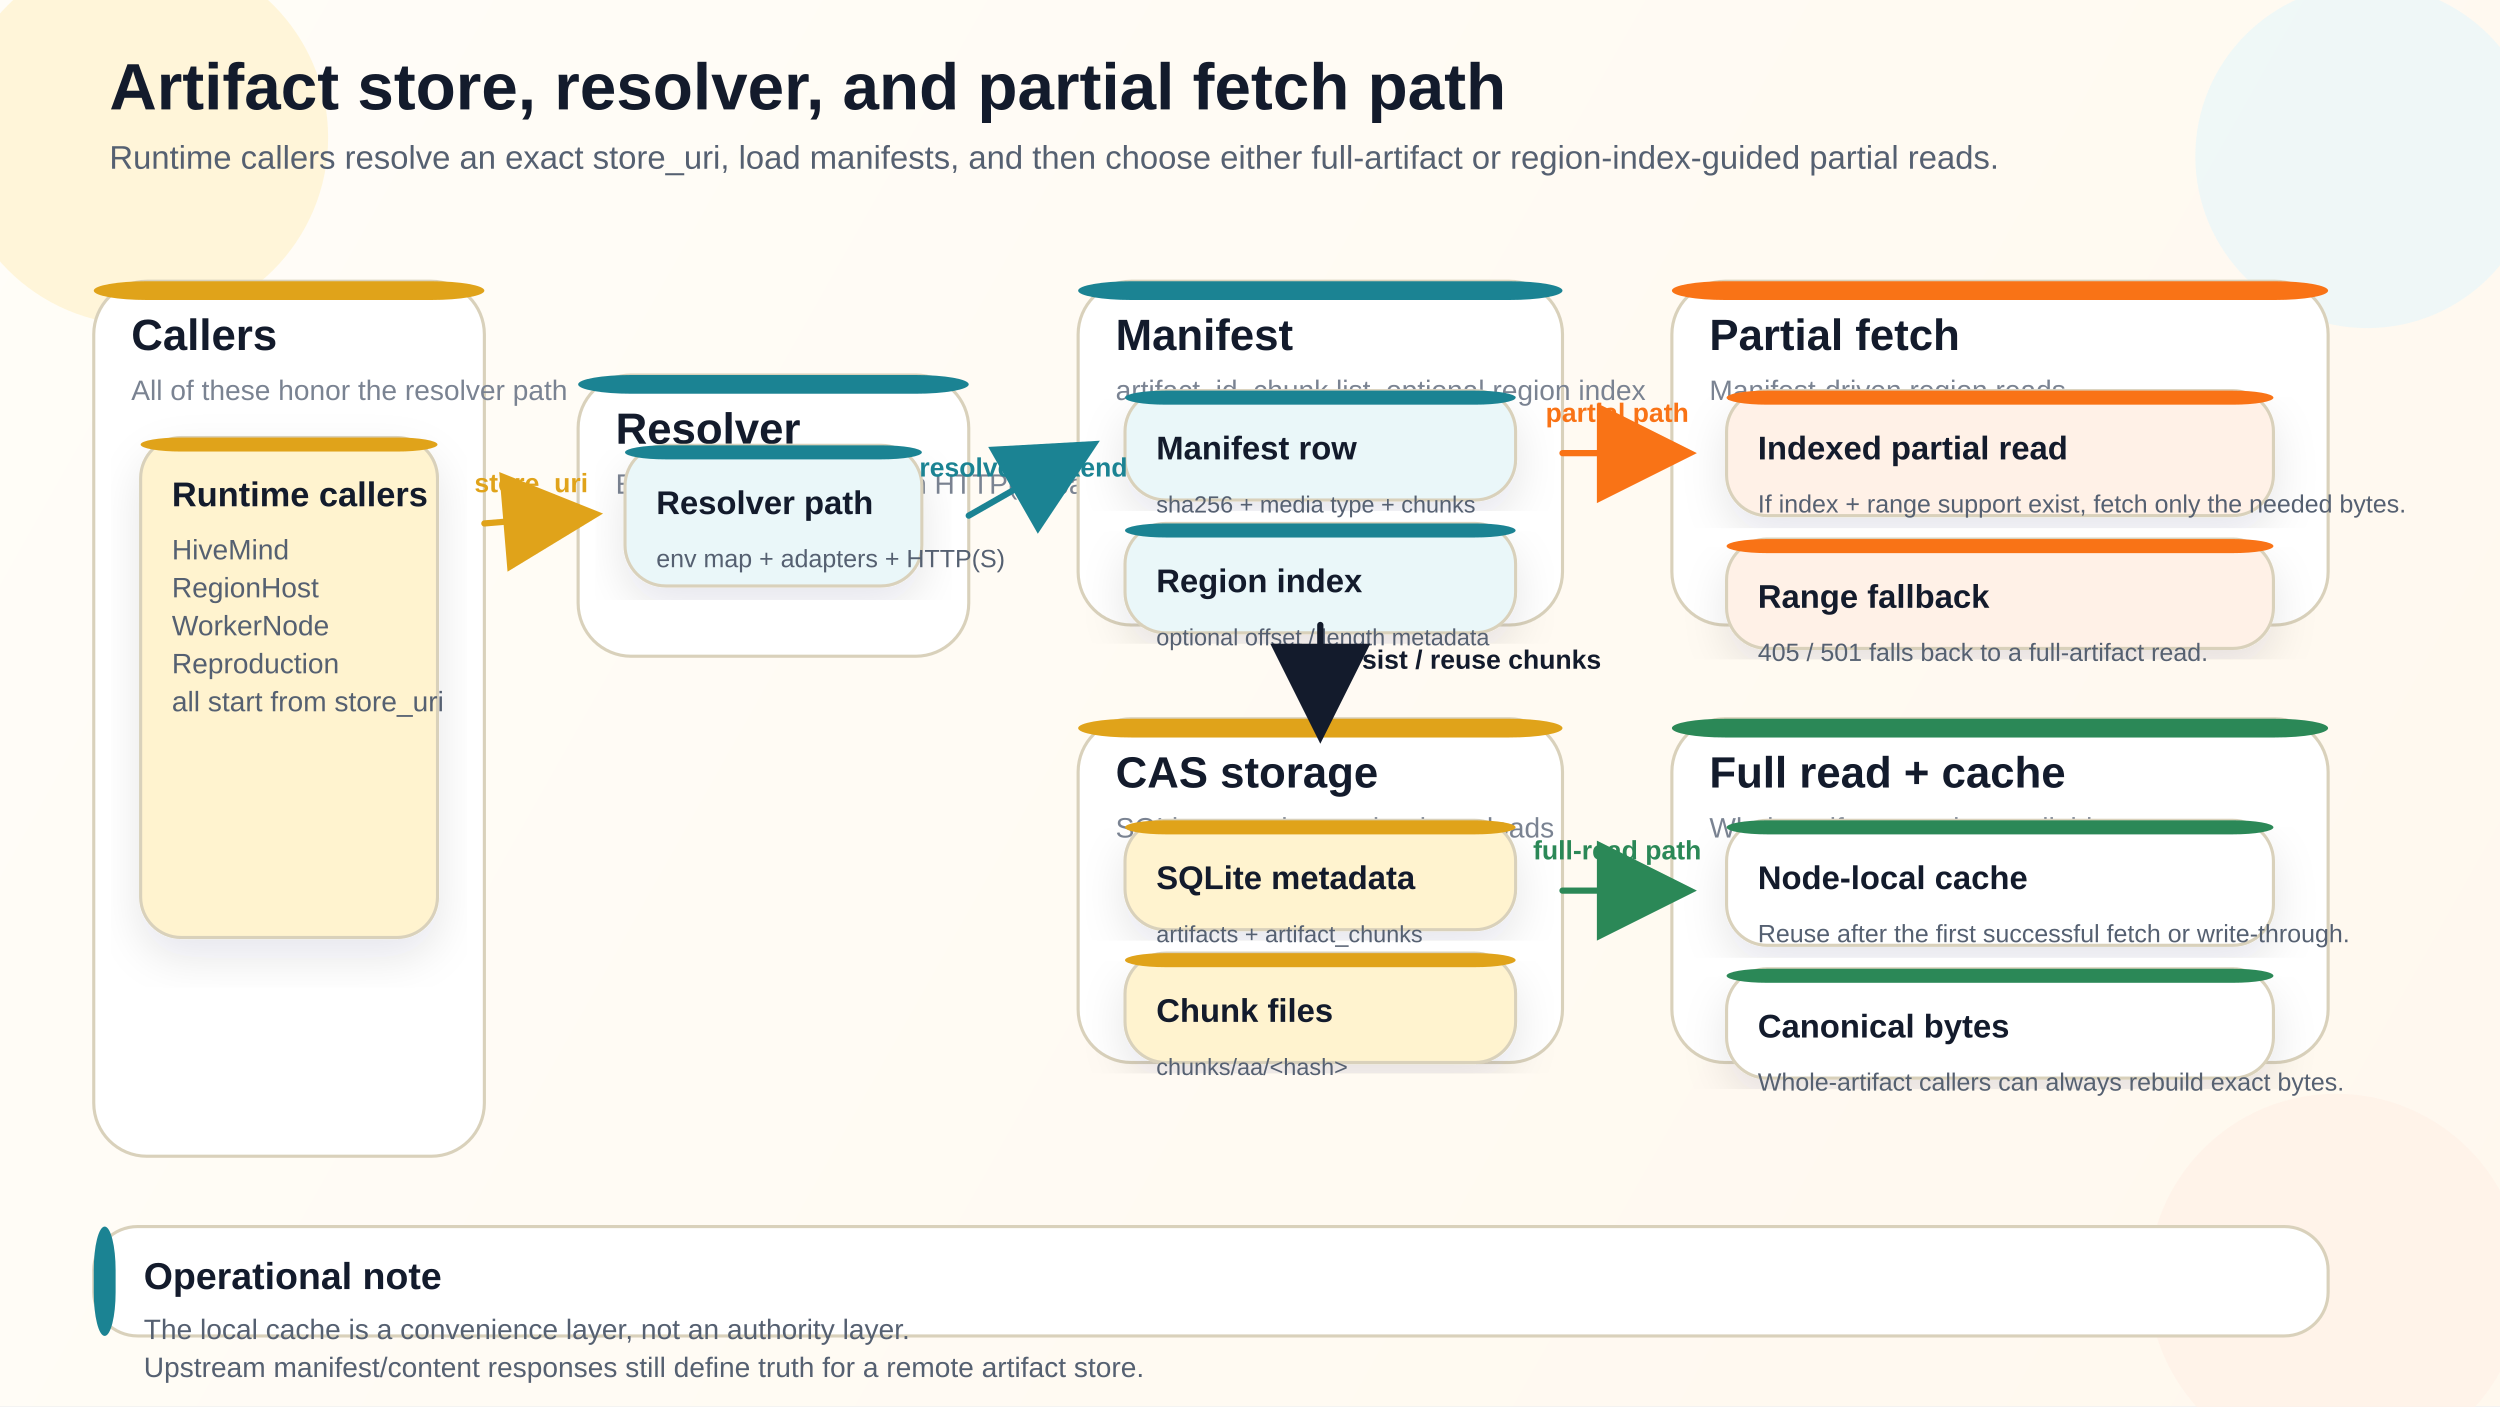
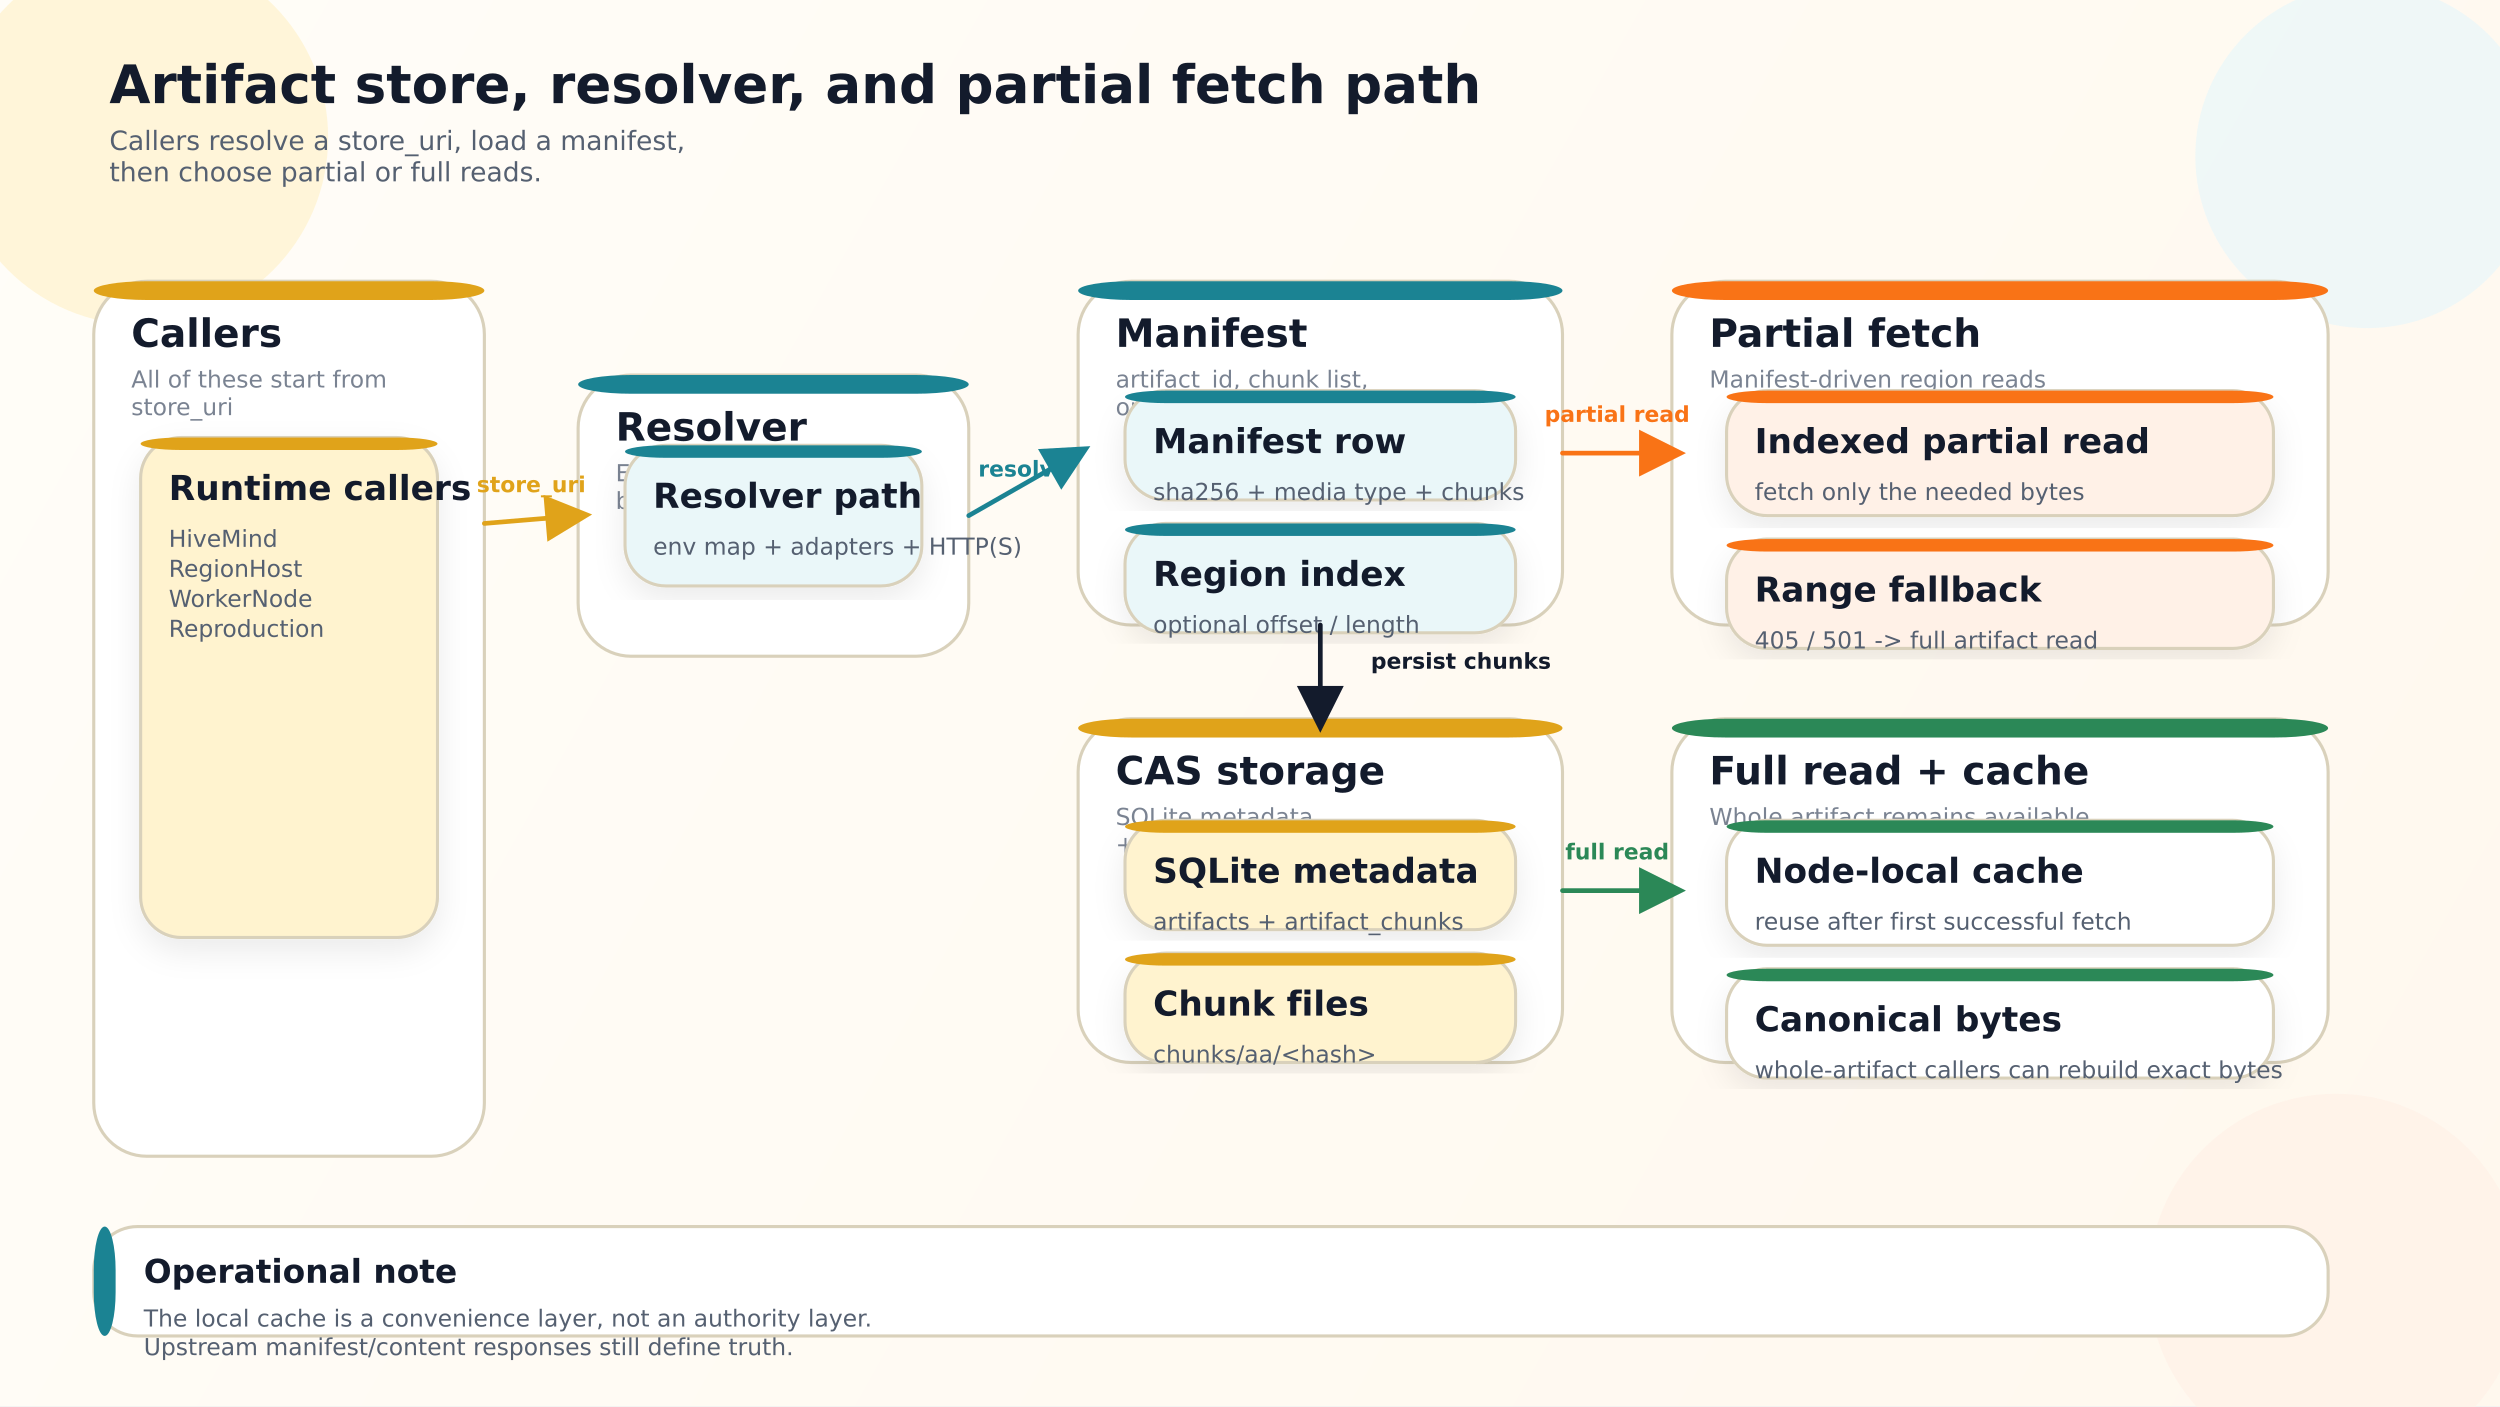
<svg xmlns="http://www.w3.org/2000/svg" width="1600" height="900" viewBox="0 0 1600 900" fill="none">
  <defs>
    <linearGradient id="bg-gradient" x1="0" y1="0" x2="1600" y2="900" gradientUnits="userSpaceOnUse">
      <stop offset="0%" stop-color="#FFFDF8" />
      <stop offset="100%" stop-color="#FFF8EE" />
    </linearGradient>
    <filter id="shadow" x="-10%" y="-10%" width="120%" height="120%">
-       <feDropShadow dx="0" dy="12" stdDeviation="14" flood-color="#131B2C" flood-opacity="0.10" />
+       <feDropShadow dx="0" dy="8" stdDeviation="10" flood-color="#131B2C" flood-opacity="0.08" />
    </filter>
-     <marker id="arrow-ink" markerWidth="16" markerHeight="16" refX="12" refY="8" orient="auto" markerUnits="strokeWidth">
-       <path d="M 0 0 L 16 8 L 0 16 z" fill="#131B2C" />
-     </marker>
-     <marker id="arrow-teal" markerWidth="16" markerHeight="16" refX="12" refY="8" orient="auto" markerUnits="strokeWidth">
-       <path d="M 0 0 L 16 8 L 0 16 z" fill="#1B8393" />
-     </marker>
-     <marker id="arrow-gold" markerWidth="16" markerHeight="16" refX="12" refY="8" orient="auto" markerUnits="strokeWidth">
-       <path d="M 0 0 L 16 8 L 0 16 z" fill="#E0A31A" />
-     </marker>
-     <marker id="arrow-orange" markerWidth="16" markerHeight="16" refX="12" refY="8" orient="auto" markerUnits="strokeWidth">
-       <path d="M 0 0 L 16 8 L 0 16 z" fill="#F97316" />
-     </marker>
-     <marker id="arrow-green" markerWidth="16" markerHeight="16" refX="12" refY="8" orient="auto" markerUnits="strokeWidth">
-       <path d="M 0 0 L 16 8 L 0 16 z" fill="#2B8857" />
-     </marker>
-     <marker id="arrow-red" markerWidth="16" markerHeight="16" refX="12" refY="8" orient="auto" markerUnits="strokeWidth">
-       <path d="M 0 0 L 16 8 L 0 16 z" fill="#B94B34" />
+     <marker id="arrow-ink" markerWidth="10" markerHeight="10" refX="7" refY="5" orient="auto" markerUnits="strokeWidth">
+       <path d="M 0 0 L 10 5 L 0 10 z" fill="#131B2C" />
+     </marker>
+     <marker id="arrow-teal" markerWidth="10" markerHeight="10" refX="7" refY="5" orient="auto" markerUnits="strokeWidth">
+       <path d="M 0 0 L 10 5 L 0 10 z" fill="#1B8393" />
+     </marker>
+     <marker id="arrow-gold" markerWidth="10" markerHeight="10" refX="7" refY="5" orient="auto" markerUnits="strokeWidth">
+       <path d="M 0 0 L 10 5 L 0 10 z" fill="#E0A31A" />
+     </marker>
+     <marker id="arrow-orange" markerWidth="10" markerHeight="10" refX="7" refY="5" orient="auto" markerUnits="strokeWidth">
+       <path d="M 0 0 L 10 5 L 0 10 z" fill="#F97316" />
+     </marker>
+     <marker id="arrow-green" markerWidth="10" markerHeight="10" refX="7" refY="5" orient="auto" markerUnits="strokeWidth">
+       <path d="M 0 0 L 10 5 L 0 10 z" fill="#2B8857" />
+     </marker>
+     <marker id="arrow-red" markerWidth="10" markerHeight="10" refX="7" refY="5" orient="auto" markerUnits="strokeWidth">
+       <path d="M 0 0 L 10 5 L 0 10 z" fill="#B94B34" />
    </marker>
  </defs>
  <g>
    <rect x="0" y="0" width="1600" height="900" fill="url(#bg-gradient)" />
    <circle cx="90" cy="88" r="120" fill="#FFF3CF" opacity="0.75" />
    <circle cx="1515" cy="100" r="110" fill="#EAF7F9" opacity="0.75" />
    <circle cx="1495" cy="820" r="120" fill="#FFF1E7" opacity="0.7" />
  </g>
  <g>
-     <text x="70" y="70" fill="#131B2C" font-size="42" font-weight="850" font-family="Segoe UI, Helvetica Neue, Arial, sans-serif" text-anchor="start" dominant-baseline="alphabetic">Artifact store, resolver, and partial fetch path</text>
-     <text x="70" y="108" fill="#556071" font-size="21" font-weight="500" font-family="Segoe UI, Helvetica Neue, Arial, sans-serif" text-anchor="start" dominant-baseline="alphabetic">Runtime callers resolve an exact store_uri, load manifests, and then choose either full-artifact or region-index-guided partial reads.</text>
+     <text x="70" y="66" fill="#131B2C" font-size="34" font-weight="850" font-family="DejaVu Sans, Arial, Helvetica, sans-serif" text-anchor="start" dominant-baseline="alphabetic">Artifact store, resolver, and partial fetch path</text>
+     <text x="70" y="96" fill="#556071" font-size="17" font-weight="500" font-family="DejaVu Sans, Arial, Helvetica, sans-serif" text-anchor="start">
+       <tspan x="70" dy="0">Callers resolve a store_uri, load a manifest,</tspan>
+       <tspan x="70" dy="1.18em">then choose partial or full reads.</tspan>
+     </text>
  </g>
  <g>
    <rect x="60" y="180" width="250" height="560" rx="34" fill="white" stroke="#D9D1BB" stroke-width="2" />
    <rect x="60" y="180" width="250" height="12" rx="34" fill="#E0A31A" />
-     <text x="84" y="224" fill="#131B2C" font-size="28" font-weight="800" font-family="Segoe UI, Helvetica Neue, Arial, sans-serif" text-anchor="start" dominant-baseline="alphabetic">Callers</text>
-     <text x="84" y="256" fill="#7A8392" font-size="18" font-weight="500" font-family="Segoe UI, Helvetica Neue, Arial, sans-serif" text-anchor="start" dominant-baseline="alphabetic">All of these honor the resolver path</text>
+     <text x="84" y="222" fill="#131B2C" font-size="25" font-weight="800" font-family="DejaVu Sans, Arial, Helvetica, sans-serif" text-anchor="start" dominant-baseline="alphabetic">Callers</text>
+     <text x="84" y="248" fill="#7A8392" font-size="15" font-weight="500" font-family="DejaVu Sans, Arial, Helvetica, sans-serif" text-anchor="start">
+       <tspan x="84" dy="0">All of these start from</tspan>
+       <tspan x="84" dy="1.18em">store_uri</tspan>
+     </text>
  </g>
  <g>
    <rect x="370" y="240" width="250" height="180" rx="34" fill="white" stroke="#D9D1BB" stroke-width="2" />
    <rect x="370" y="240" width="250" height="12" rx="34" fill="#1B8393" />
-     <text x="394" y="284" fill="#131B2C" font-size="28" font-weight="800" font-family="Segoe UI, Helvetica Neue, Arial, sans-serif" text-anchor="start" dominant-baseline="alphabetic">Resolver</text>
-     <text x="394" y="316" fill="#7A8392" font-size="18" font-weight="500" font-family="Segoe UI, Helvetica Neue, Arial, sans-serif" text-anchor="start" dominant-baseline="alphabetic">Exact store_uri or built-in HTTP(S) backend</text>
+     <text x="394" y="282" fill="#131B2C" font-size="25" font-weight="800" font-family="DejaVu Sans, Arial, Helvetica, sans-serif" text-anchor="start" dominant-baseline="alphabetic">Resolver</text>
+     <text x="394" y="308" fill="#7A8392" font-size="15" font-weight="500" font-family="DejaVu Sans, Arial, Helvetica, sans-serif" text-anchor="start">
+       <tspan x="394" dy="0">Exact store_uri or</tspan>
+       <tspan x="394" dy="1.18em">built-in HTTP(S)</tspan>
+     </text>
  </g>
  <g>
    <rect x="690" y="180" width="310" height="220" rx="34" fill="white" stroke="#D9D1BB" stroke-width="2" />
    <rect x="690" y="180" width="310" height="12" rx="34" fill="#1B8393" />
-     <text x="714" y="224" fill="#131B2C" font-size="28" font-weight="800" font-family="Segoe UI, Helvetica Neue, Arial, sans-serif" text-anchor="start" dominant-baseline="alphabetic">Manifest</text>
-     <text x="714" y="256" fill="#7A8392" font-size="18" font-weight="500" font-family="Segoe UI, Helvetica Neue, Arial, sans-serif" text-anchor="start" dominant-baseline="alphabetic">artifact_id, chunk list, optional region index</text>
+     <text x="714" y="222" fill="#131B2C" font-size="25" font-weight="800" font-family="DejaVu Sans, Arial, Helvetica, sans-serif" text-anchor="start" dominant-baseline="alphabetic">Manifest</text>
+     <text x="714" y="248" fill="#7A8392" font-size="15" font-weight="500" font-family="DejaVu Sans, Arial, Helvetica, sans-serif" text-anchor="start">
+       <tspan x="714" dy="0">artifact_id, chunk list,</tspan>
+       <tspan x="714" dy="1.18em">optional region index</tspan>
+     </text>
  </g>
  <g>
    <rect x="690" y="460" width="310" height="220" rx="34" fill="white" stroke="#D9D1BB" stroke-width="2" />
    <rect x="690" y="460" width="310" height="12" rx="34" fill="#E0A31A" />
-     <text x="714" y="504" fill="#131B2C" font-size="28" font-weight="800" font-family="Segoe UI, Helvetica Neue, Arial, sans-serif" text-anchor="start" dominant-baseline="alphabetic">CAS storage</text>
-     <text x="714" y="536" fill="#7A8392" font-size="18" font-weight="500" font-family="Segoe UI, Helvetica Neue, Arial, sans-serif" text-anchor="start" dominant-baseline="alphabetic">SQLite metadata + chunk payloads</text>
+     <text x="714" y="502" fill="#131B2C" font-size="25" font-weight="800" font-family="DejaVu Sans, Arial, Helvetica, sans-serif" text-anchor="start" dominant-baseline="alphabetic">CAS storage</text>
+     <text x="714" y="528" fill="#7A8392" font-size="15" font-weight="500" font-family="DejaVu Sans, Arial, Helvetica, sans-serif" text-anchor="start">
+       <tspan x="714" dy="0">SQLite metadata</tspan>
+       <tspan x="714" dy="1.18em">+ chunk payloads</tspan>
+     </text>
  </g>
  <g>
    <rect x="1070" y="180" width="420" height="220" rx="34" fill="white" stroke="#D9D1BB" stroke-width="2" />
    <rect x="1070" y="180" width="420" height="12" rx="34" fill="#F97316" />
-     <text x="1094" y="224" fill="#131B2C" font-size="28" font-weight="800" font-family="Segoe UI, Helvetica Neue, Arial, sans-serif" text-anchor="start" dominant-baseline="alphabetic">Partial fetch</text>
-     <text x="1094" y="256" fill="#7A8392" font-size="18" font-weight="500" font-family="Segoe UI, Helvetica Neue, Arial, sans-serif" text-anchor="start" dominant-baseline="alphabetic">Manifest-driven region reads</text>
+     <text x="1094" y="222" fill="#131B2C" font-size="25" font-weight="800" font-family="DejaVu Sans, Arial, Helvetica, sans-serif" text-anchor="start" dominant-baseline="alphabetic">Partial fetch</text>
+     <text x="1094" y="248" fill="#7A8392" font-size="15" font-weight="500" font-family="DejaVu Sans, Arial, Helvetica, sans-serif" text-anchor="start">
+       <tspan x="1094" dy="0">Manifest-driven region reads</tspan>
+     </text>
  </g>
  <g>
    <rect x="1070" y="460" width="420" height="220" rx="34" fill="white" stroke="#D9D1BB" stroke-width="2" />
    <rect x="1070" y="460" width="420" height="12" rx="34" fill="#2B8857" />
-     <text x="1094" y="504" fill="#131B2C" font-size="28" font-weight="800" font-family="Segoe UI, Helvetica Neue, Arial, sans-serif" text-anchor="start" dominant-baseline="alphabetic">Full read + cache</text>
-     <text x="1094" y="536" fill="#7A8392" font-size="18" font-weight="500" font-family="Segoe UI, Helvetica Neue, Arial, sans-serif" text-anchor="start" dominant-baseline="alphabetic">Whole artifact remains available</text>
+     <text x="1094" y="502" fill="#131B2C" font-size="25" font-weight="800" font-family="DejaVu Sans, Arial, Helvetica, sans-serif" text-anchor="start" dominant-baseline="alphabetic">Full read + cache</text>
+     <text x="1094" y="528" fill="#7A8392" font-size="15" font-weight="500" font-family="DejaVu Sans, Arial, Helvetica, sans-serif" text-anchor="start">
+       <tspan x="1094" dy="0">Whole artifact remains available</tspan>
+     </text>
  </g>
  <g>
    <rect x="90" y="280" width="190" height="320" rx="26" fill="#FFF3CF" stroke="#D9D1BB" stroke-width="2" filter="url(#shadow)" />
-     <rect x="90" y="280" width="190" height="9" rx="26" fill="#E0A31A" />
-     <text x="110" y="324" fill="#131B2C" font-size="22" font-weight="750" font-family="Segoe UI, Helvetica Neue, Arial, sans-serif" text-anchor="start" dominant-baseline="alphabetic">Runtime callers</text>
-     <text x="110" y="358" fill="#556071" font-size="18" font-weight="500" font-family="Segoe UI, Helvetica Neue, Arial, sans-serif" text-anchor="start">
-       <tspan x="110" dy="0">HiveMind</tspan>
-       <tspan x="110" dy="1.35em">RegionHost</tspan>
-       <tspan x="110" dy="1.35em">WorkerNode</tspan>
-       <tspan x="110" dy="1.35em">Reproduction</tspan>
-       <tspan x="110" dy="1.35em">all start from store_uri</tspan>
+     <rect x="90" y="280" width="190" height="8" rx="26" fill="#E0A31A" />
+     <text x="108" y="320" fill="#131B2C" font-size="22" font-weight="750" font-family="DejaVu Sans, Arial, Helvetica, sans-serif" text-anchor="start" dominant-baseline="alphabetic">Runtime callers</text>
+     <text x="108" y="350" fill="#556071" font-size="15" font-weight="500" font-family="DejaVu Sans, Arial, Helvetica, sans-serif" text-anchor="start">
+       <tspan x="108" dy="0">HiveMind</tspan>
+       <tspan x="108" dy="1.28em">RegionHost</tspan>
+       <tspan x="108" dy="1.28em">WorkerNode</tspan>
+       <tspan x="108" dy="1.28em">Reproduction</tspan>
    </text>
  </g>
  <g>
    <rect x="400" y="285" width="190" height="90" rx="26" fill="#EAF7F9" stroke="#D9D1BB" stroke-width="2" filter="url(#shadow)" />
-     <rect x="400" y="285" width="190" height="9" rx="26" fill="#1B8393" />
-     <text x="420" y="329" fill="#131B2C" font-size="21" font-weight="750" font-family="Segoe UI, Helvetica Neue, Arial, sans-serif" text-anchor="start" dominant-baseline="alphabetic">Resolver path</text>
-     <text x="420" y="363" fill="#556071" font-size="16" font-weight="500" font-family="Segoe UI, Helvetica Neue, Arial, sans-serif" text-anchor="start">
-       <tspan x="420" dy="0">env map + adapters + HTTP(S)</tspan>
+     <rect x="400" y="285" width="190" height="8" rx="26" fill="#1B8393" />
+     <text x="418" y="325" fill="#131B2C" font-size="22" font-weight="750" font-family="DejaVu Sans, Arial, Helvetica, sans-serif" text-anchor="start" dominant-baseline="alphabetic">Resolver path</text>
+     <text x="418" y="355" fill="#556071" font-size="15" font-weight="500" font-family="DejaVu Sans, Arial, Helvetica, sans-serif" text-anchor="start">
+       <tspan x="418" dy="0">env map + adapters + HTTP(S)</tspan>
    </text>
  </g>
  <g>
    <rect x="720" y="250" width="250" height="70" rx="26" fill="#EAF7F9" stroke="#D9D1BB" stroke-width="2" filter="url(#shadow)" />
-     <rect x="720" y="250" width="250" height="9" rx="26" fill="#1B8393" />
-     <text x="740" y="294" fill="#131B2C" font-size="21" font-weight="750" font-family="Segoe UI, Helvetica Neue, Arial, sans-serif" text-anchor="start" dominant-baseline="alphabetic">Manifest row</text>
-     <text x="740" y="328" fill="#556071" font-size="15" font-weight="500" font-family="Segoe UI, Helvetica Neue, Arial, sans-serif" text-anchor="start">
-       <tspan x="740" dy="0">sha256 + media type + chunks</tspan>
+     <rect x="720" y="250" width="250" height="8" rx="26" fill="#1B8393" />
+     <text x="738" y="290" fill="#131B2C" font-size="22" font-weight="750" font-family="DejaVu Sans, Arial, Helvetica, sans-serif" text-anchor="start" dominant-baseline="alphabetic">Manifest row</text>
+     <text x="738" y="320" fill="#556071" font-size="15" font-weight="500" font-family="DejaVu Sans, Arial, Helvetica, sans-serif" text-anchor="start">
+       <tspan x="738" dy="0">sha256 + media type + chunks</tspan>
    </text>
  </g>
  <g>
    <rect x="720" y="335" width="250" height="70" rx="26" fill="#EAF7F9" stroke="#D9D1BB" stroke-width="2" filter="url(#shadow)" />
-     <rect x="720" y="335" width="250" height="9" rx="26" fill="#1B8393" />
-     <text x="740" y="379" fill="#131B2C" font-size="21" font-weight="750" font-family="Segoe UI, Helvetica Neue, Arial, sans-serif" text-anchor="start" dominant-baseline="alphabetic">Region index</text>
-     <text x="740" y="413" fill="#556071" font-size="15" font-weight="500" font-family="Segoe UI, Helvetica Neue, Arial, sans-serif" text-anchor="start">
-       <tspan x="740" dy="0">optional offset / length metadata</tspan>
+     <rect x="720" y="335" width="250" height="8" rx="26" fill="#1B8393" />
+     <text x="738" y="375" fill="#131B2C" font-size="22" font-weight="750" font-family="DejaVu Sans, Arial, Helvetica, sans-serif" text-anchor="start" dominant-baseline="alphabetic">Region index</text>
+     <text x="738" y="405" fill="#556071" font-size="15" font-weight="500" font-family="DejaVu Sans, Arial, Helvetica, sans-serif" text-anchor="start">
+       <tspan x="738" dy="0">optional offset / length</tspan>
    </text>
  </g>
  <g>
    <rect x="720" y="525" width="250" height="70" rx="26" fill="#FFF3CF" stroke="#D9D1BB" stroke-width="2" filter="url(#shadow)" />
-     <rect x="720" y="525" width="250" height="9" rx="26" fill="#E0A31A" />
-     <text x="740" y="569" fill="#131B2C" font-size="21" font-weight="750" font-family="Segoe UI, Helvetica Neue, Arial, sans-serif" text-anchor="start" dominant-baseline="alphabetic">SQLite metadata</text>
-     <text x="740" y="603" fill="#556071" font-size="15" font-weight="500" font-family="Segoe UI, Helvetica Neue, Arial, sans-serif" text-anchor="start">
-       <tspan x="740" dy="0">artifacts + artifact_chunks</tspan>
+     <rect x="720" y="525" width="250" height="8" rx="26" fill="#E0A31A" />
+     <text x="738" y="565" fill="#131B2C" font-size="22" font-weight="750" font-family="DejaVu Sans, Arial, Helvetica, sans-serif" text-anchor="start" dominant-baseline="alphabetic">SQLite metadata</text>
+     <text x="738" y="595" fill="#556071" font-size="15" font-weight="500" font-family="DejaVu Sans, Arial, Helvetica, sans-serif" text-anchor="start">
+       <tspan x="738" dy="0">artifacts + artifact_chunks</tspan>
    </text>
  </g>
  <g>
    <rect x="720" y="610" width="250" height="70" rx="26" fill="#FFF3CF" stroke="#D9D1BB" stroke-width="2" filter="url(#shadow)" />
-     <rect x="720" y="610" width="250" height="9" rx="26" fill="#E0A31A" />
-     <text x="740" y="654" fill="#131B2C" font-size="21" font-weight="750" font-family="Segoe UI, Helvetica Neue, Arial, sans-serif" text-anchor="start" dominant-baseline="alphabetic">Chunk files</text>
-     <text x="740" y="688" fill="#556071" font-size="15" font-weight="500" font-family="Segoe UI, Helvetica Neue, Arial, sans-serif" text-anchor="start">
-       <tspan x="740" dy="0">chunks/aa/&lt;hash&gt;</tspan>
+     <rect x="720" y="610" width="250" height="8" rx="26" fill="#E0A31A" />
+     <text x="738" y="650" fill="#131B2C" font-size="22" font-weight="750" font-family="DejaVu Sans, Arial, Helvetica, sans-serif" text-anchor="start" dominant-baseline="alphabetic">Chunk files</text>
+     <text x="738" y="680" fill="#556071" font-size="15" font-weight="500" font-family="DejaVu Sans, Arial, Helvetica, sans-serif" text-anchor="start">
+       <tspan x="738" dy="0">chunks/aa/&lt;hash&gt;</tspan>
    </text>
  </g>
  <g>
    <rect x="1105" y="250" width="350" height="80" rx="26" fill="#FFF1E7" stroke="#D9D1BB" stroke-width="2" filter="url(#shadow)" />
-     <rect x="1105" y="250" width="350" height="9" rx="26" fill="#F97316" />
-     <text x="1125" y="294" fill="#131B2C" font-size="21" font-weight="750" font-family="Segoe UI, Helvetica Neue, Arial, sans-serif" text-anchor="start" dominant-baseline="alphabetic">Indexed partial read</text>
-     <text x="1125" y="328" fill="#556071" font-size="16" font-weight="500" font-family="Segoe UI, Helvetica Neue, Arial, sans-serif" text-anchor="start">
-       <tspan x="1125" dy="0">If index + range support exist, fetch only the needed bytes.</tspan>
+     <rect x="1105" y="250" width="350" height="8" rx="26" fill="#F97316" />
+     <text x="1123" y="290" fill="#131B2C" font-size="22" font-weight="750" font-family="DejaVu Sans, Arial, Helvetica, sans-serif" text-anchor="start" dominant-baseline="alphabetic">Indexed partial read</text>
+     <text x="1123" y="320" fill="#556071" font-size="15" font-weight="500" font-family="DejaVu Sans, Arial, Helvetica, sans-serif" text-anchor="start">
+       <tspan x="1123" dy="0">fetch only the needed bytes</tspan>
    </text>
  </g>
  <g>
    <rect x="1105" y="345" width="350" height="70" rx="26" fill="#FFF1E7" stroke="#D9D1BB" stroke-width="2" filter="url(#shadow)" />
-     <rect x="1105" y="345" width="350" height="9" rx="26" fill="#F97316" />
-     <text x="1125" y="389" fill="#131B2C" font-size="21" font-weight="750" font-family="Segoe UI, Helvetica Neue, Arial, sans-serif" text-anchor="start" dominant-baseline="alphabetic">Range fallback</text>
-     <text x="1125" y="423" fill="#556071" font-size="16" font-weight="500" font-family="Segoe UI, Helvetica Neue, Arial, sans-serif" text-anchor="start">
-       <tspan x="1125" dy="0">405 / 501 falls back to a full-artifact read.</tspan>
+     <rect x="1105" y="345" width="350" height="8" rx="26" fill="#F97316" />
+     <text x="1123" y="385" fill="#131B2C" font-size="22" font-weight="750" font-family="DejaVu Sans, Arial, Helvetica, sans-serif" text-anchor="start" dominant-baseline="alphabetic">Range fallback</text>
+     <text x="1123" y="415" fill="#556071" font-size="15" font-weight="500" font-family="DejaVu Sans, Arial, Helvetica, sans-serif" text-anchor="start">
+       <tspan x="1123" dy="0">405 / 501 -&gt; full artifact read</tspan>
    </text>
  </g>
  <g>
    <rect x="1105" y="525" width="350" height="80" rx="26" fill="white" stroke="#D9D1BB" stroke-width="2" filter="url(#shadow)" />
-     <rect x="1105" y="525" width="350" height="9" rx="26" fill="#2B8857" />
-     <text x="1125" y="569" fill="#131B2C" font-size="21" font-weight="750" font-family="Segoe UI, Helvetica Neue, Arial, sans-serif" text-anchor="start" dominant-baseline="alphabetic">Node-local cache</text>
-     <text x="1125" y="603" fill="#556071" font-size="16" font-weight="500" font-family="Segoe UI, Helvetica Neue, Arial, sans-serif" text-anchor="start">
-       <tspan x="1125" dy="0">Reuse after the first successful fetch or write-through.</tspan>
+     <rect x="1105" y="525" width="350" height="8" rx="26" fill="#2B8857" />
+     <text x="1123" y="565" fill="#131B2C" font-size="22" font-weight="750" font-family="DejaVu Sans, Arial, Helvetica, sans-serif" text-anchor="start" dominant-baseline="alphabetic">Node-local cache</text>
+     <text x="1123" y="595" fill="#556071" font-size="15" font-weight="500" font-family="DejaVu Sans, Arial, Helvetica, sans-serif" text-anchor="start">
+       <tspan x="1123" dy="0">reuse after first successful fetch</tspan>
    </text>
  </g>
  <g>
    <rect x="1105" y="620" width="350" height="70" rx="26" fill="white" stroke="#D9D1BB" stroke-width="2" filter="url(#shadow)" />
-     <rect x="1105" y="620" width="350" height="9" rx="26" fill="#2B8857" />
-     <text x="1125" y="664" fill="#131B2C" font-size="21" font-weight="750" font-family="Segoe UI, Helvetica Neue, Arial, sans-serif" text-anchor="start" dominant-baseline="alphabetic">Canonical bytes</text>
-     <text x="1125" y="698" fill="#556071" font-size="16" font-weight="500" font-family="Segoe UI, Helvetica Neue, Arial, sans-serif" text-anchor="start">
-       <tspan x="1125" dy="0">Whole-artifact callers can always rebuild exact bytes.</tspan>
-     </text>
-   </g>
-   <g>
-     <line x1="310" y1="335" x2="370" y2="330" stroke="#E0A31A" stroke-width="4" stroke-linecap="round" marker-end="url(#arrow-gold)" />
-     <text x="340" y="315" fill="#E0A31A" font-size="17" font-weight="700" font-family="Segoe UI, Helvetica Neue, Arial, sans-serif" text-anchor="middle" dominant-baseline="alphabetic">store_uri</text>
-   </g>
-   <g>
-     <line x1="620" y1="330" x2="690" y2="290" stroke="#1B8393" stroke-width="4" stroke-linecap="round" marker-end="url(#arrow-teal)" />
-     <text x="655" y="305" fill="#1B8393" font-size="17" font-weight="700" font-family="Segoe UI, Helvetica Neue, Arial, sans-serif" text-anchor="middle" dominant-baseline="alphabetic">resolve backend</text>
-   </g>
-   <g>
-     <line x1="845" y1="400" x2="845" y2="460" stroke="#131B2C" stroke-width="4" stroke-linecap="round" marker-end="url(#arrow-ink)" />
-     <text x="935" y="428" fill="#131B2C" font-size="17" font-weight="700" font-family="Segoe UI, Helvetica Neue, Arial, sans-serif" text-anchor="middle" dominant-baseline="alphabetic">persist / reuse chunks</text>
-   </g>
-   <g>
-     <line x1="1000" y1="290" x2="1070" y2="290" stroke="#F97316" stroke-width="4" stroke-linecap="round" marker-end="url(#arrow-orange)" />
-     <text x="1035" y="270" fill="#F97316" font-size="17" font-weight="700" font-family="Segoe UI, Helvetica Neue, Arial, sans-serif" text-anchor="middle" dominant-baseline="alphabetic">partial path</text>
-   </g>
-   <g>
-     <line x1="1000" y1="570" x2="1070" y2="570" stroke="#2B8857" stroke-width="4" stroke-linecap="round" marker-end="url(#arrow-green)" />
-     <text x="1035" y="550" fill="#2B8857" font-size="17" font-weight="700" font-family="Segoe UI, Helvetica Neue, Arial, sans-serif" text-anchor="middle" dominant-baseline="alphabetic">full-read path</text>
+     <rect x="1105" y="620" width="350" height="8" rx="26" fill="#2B8857" />
+     <text x="1123" y="660" fill="#131B2C" font-size="22" font-weight="750" font-family="DejaVu Sans, Arial, Helvetica, sans-serif" text-anchor="start" dominant-baseline="alphabetic">Canonical bytes</text>
+     <text x="1123" y="690" fill="#556071" font-size="15" font-weight="500" font-family="DejaVu Sans, Arial, Helvetica, sans-serif" text-anchor="start">
+       <tspan x="1123" dy="0">whole-artifact callers can rebuild exact bytes</tspan>
+     </text>
+   </g>
+   <g>
+     <line x1="310" y1="335" x2="370" y2="330" stroke="#E0A31A" stroke-width="3" stroke-linecap="round" marker-end="url(#arrow-gold)" />
+     <text x="340" y="315" fill="#E0A31A" font-size="14" font-weight="700" font-family="DejaVu Sans, Arial, Helvetica, sans-serif" text-anchor="middle" dominant-baseline="alphabetic">store_uri</text>
+   </g>
+   <g>
+     <line x1="620" y1="330" x2="690" y2="290" stroke="#1B8393" stroke-width="3" stroke-linecap="round" marker-end="url(#arrow-teal)" />
+     <text x="655" y="305" fill="#1B8393" font-size="14" font-weight="700" font-family="DejaVu Sans, Arial, Helvetica, sans-serif" text-anchor="middle" dominant-baseline="alphabetic">resolve</text>
+   </g>
+   <g>
+     <line x1="845" y1="400" x2="845" y2="460" stroke="#131B2C" stroke-width="3" stroke-linecap="round" marker-end="url(#arrow-ink)" />
+     <text x="935" y="428" fill="#131B2C" font-size="14" font-weight="700" font-family="DejaVu Sans, Arial, Helvetica, sans-serif" text-anchor="middle" dominant-baseline="alphabetic">persist chunks</text>
+   </g>
+   <g>
+     <line x1="1000" y1="290" x2="1070" y2="290" stroke="#F97316" stroke-width="3" stroke-linecap="round" marker-end="url(#arrow-orange)" />
+     <text x="1035" y="270" fill="#F97316" font-size="14" font-weight="700" font-family="DejaVu Sans, Arial, Helvetica, sans-serif" text-anchor="middle" dominant-baseline="alphabetic">partial read</text>
+   </g>
+   <g>
+     <line x1="1000" y1="570" x2="1070" y2="570" stroke="#2B8857" stroke-width="3" stroke-linecap="round" marker-end="url(#arrow-green)" />
+     <text x="1035" y="550" fill="#2B8857" font-size="14" font-weight="700" font-family="DejaVu Sans, Arial, Helvetica, sans-serif" text-anchor="middle" dominant-baseline="alphabetic">full read</text>
  </g>
  <g>
    <rect x="60" y="785" width="1430" height="70" rx="28" fill="white" stroke="#D9D1BB" stroke-width="2" />
    <rect x="60" y="785" width="14" height="70" rx="28" fill="#1B8393" />
-     <text x="92" y="825" fill="#131B2C" font-size="24" font-weight="780" font-family="Segoe UI, Helvetica Neue, Arial, sans-serif" text-anchor="start" dominant-baseline="alphabetic">Operational note</text>
-     <text x="92" y="857" fill="#556071" font-size="18" font-weight="500" font-family="Segoe UI, Helvetica Neue, Arial, sans-serif" text-anchor="start">
+     <text x="92" y="821" fill="#131B2C" font-size="21" font-weight="780" font-family="DejaVu Sans, Arial, Helvetica, sans-serif" text-anchor="start" dominant-baseline="alphabetic">Operational note</text>
+     <text x="92" y="849" fill="#556071" font-size="15" font-weight="500" font-family="DejaVu Sans, Arial, Helvetica, sans-serif" text-anchor="start">
      <tspan x="92" dy="0">The local cache is a convenience layer, not an authority layer.</tspan>
-       <tspan x="92" dy="1.35em">Upstream manifest/content responses still define truth for a remote artifact store.</tspan>
+       <tspan x="92" dy="1.22em">Upstream manifest/content responses still define truth.</tspan>
    </text>
  </g>
</svg>
